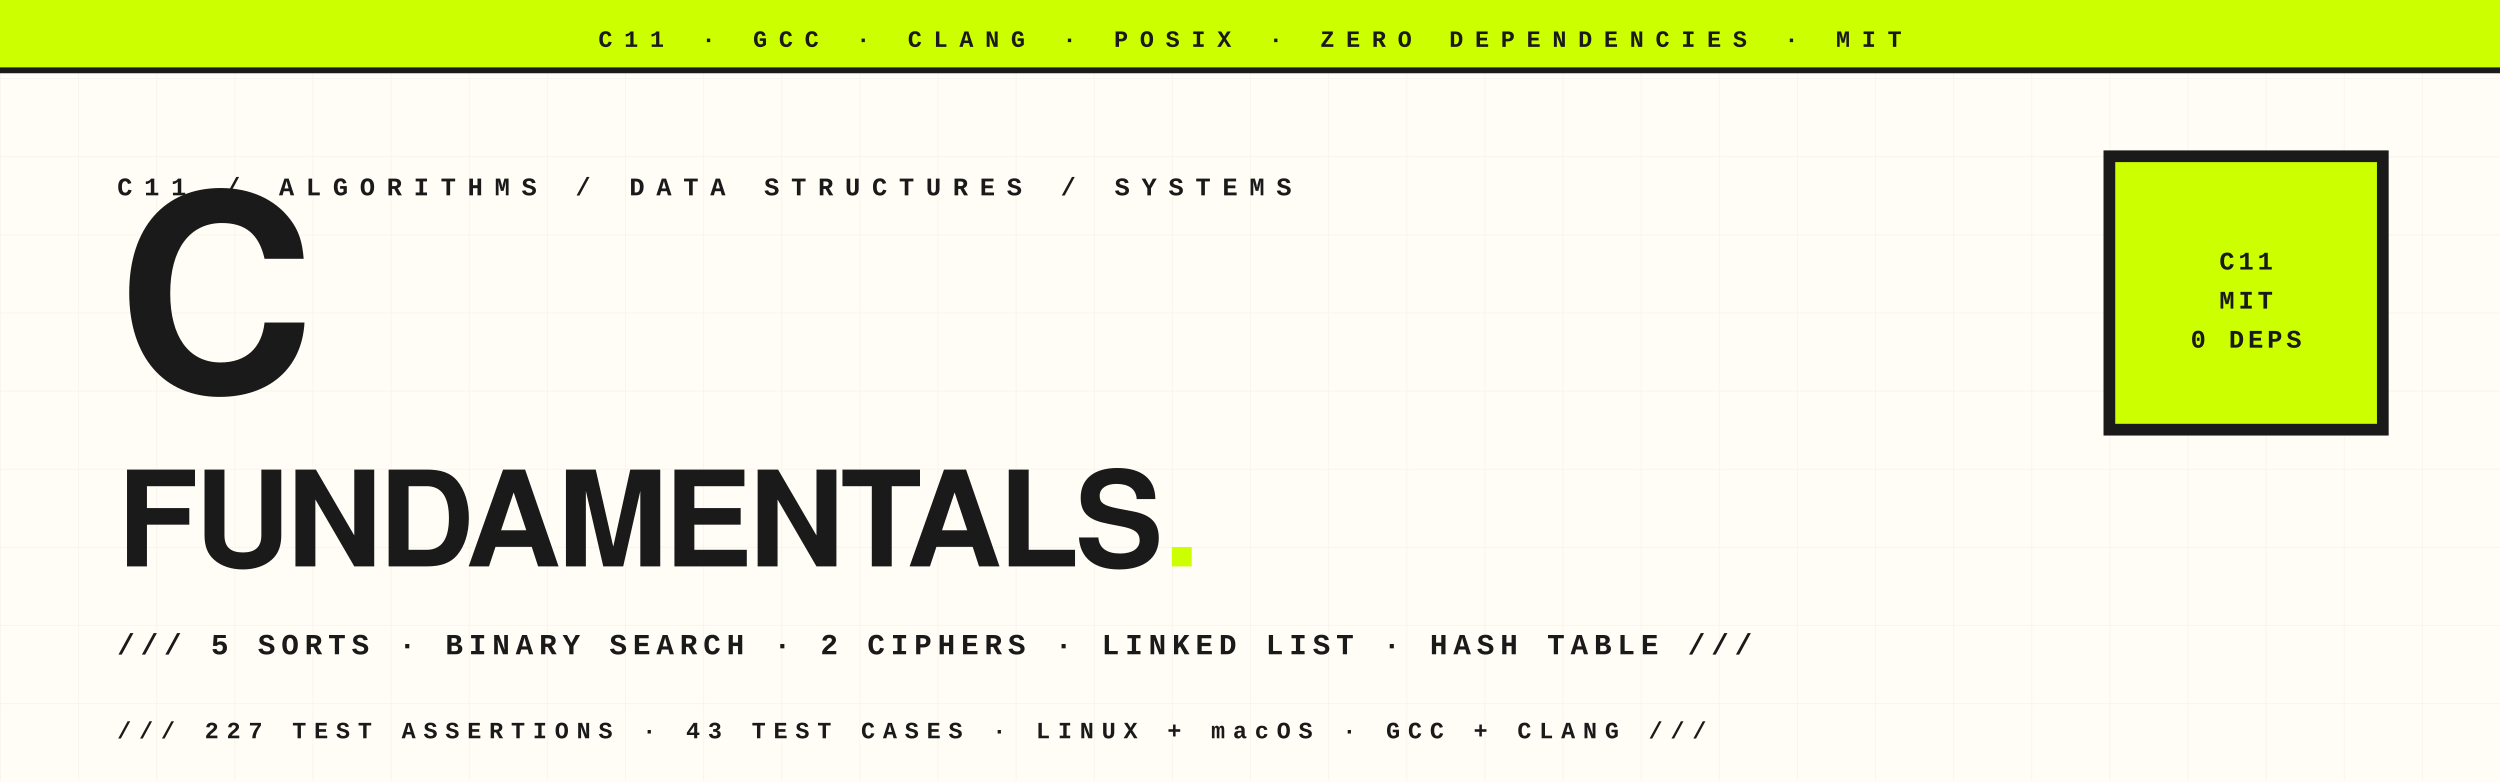
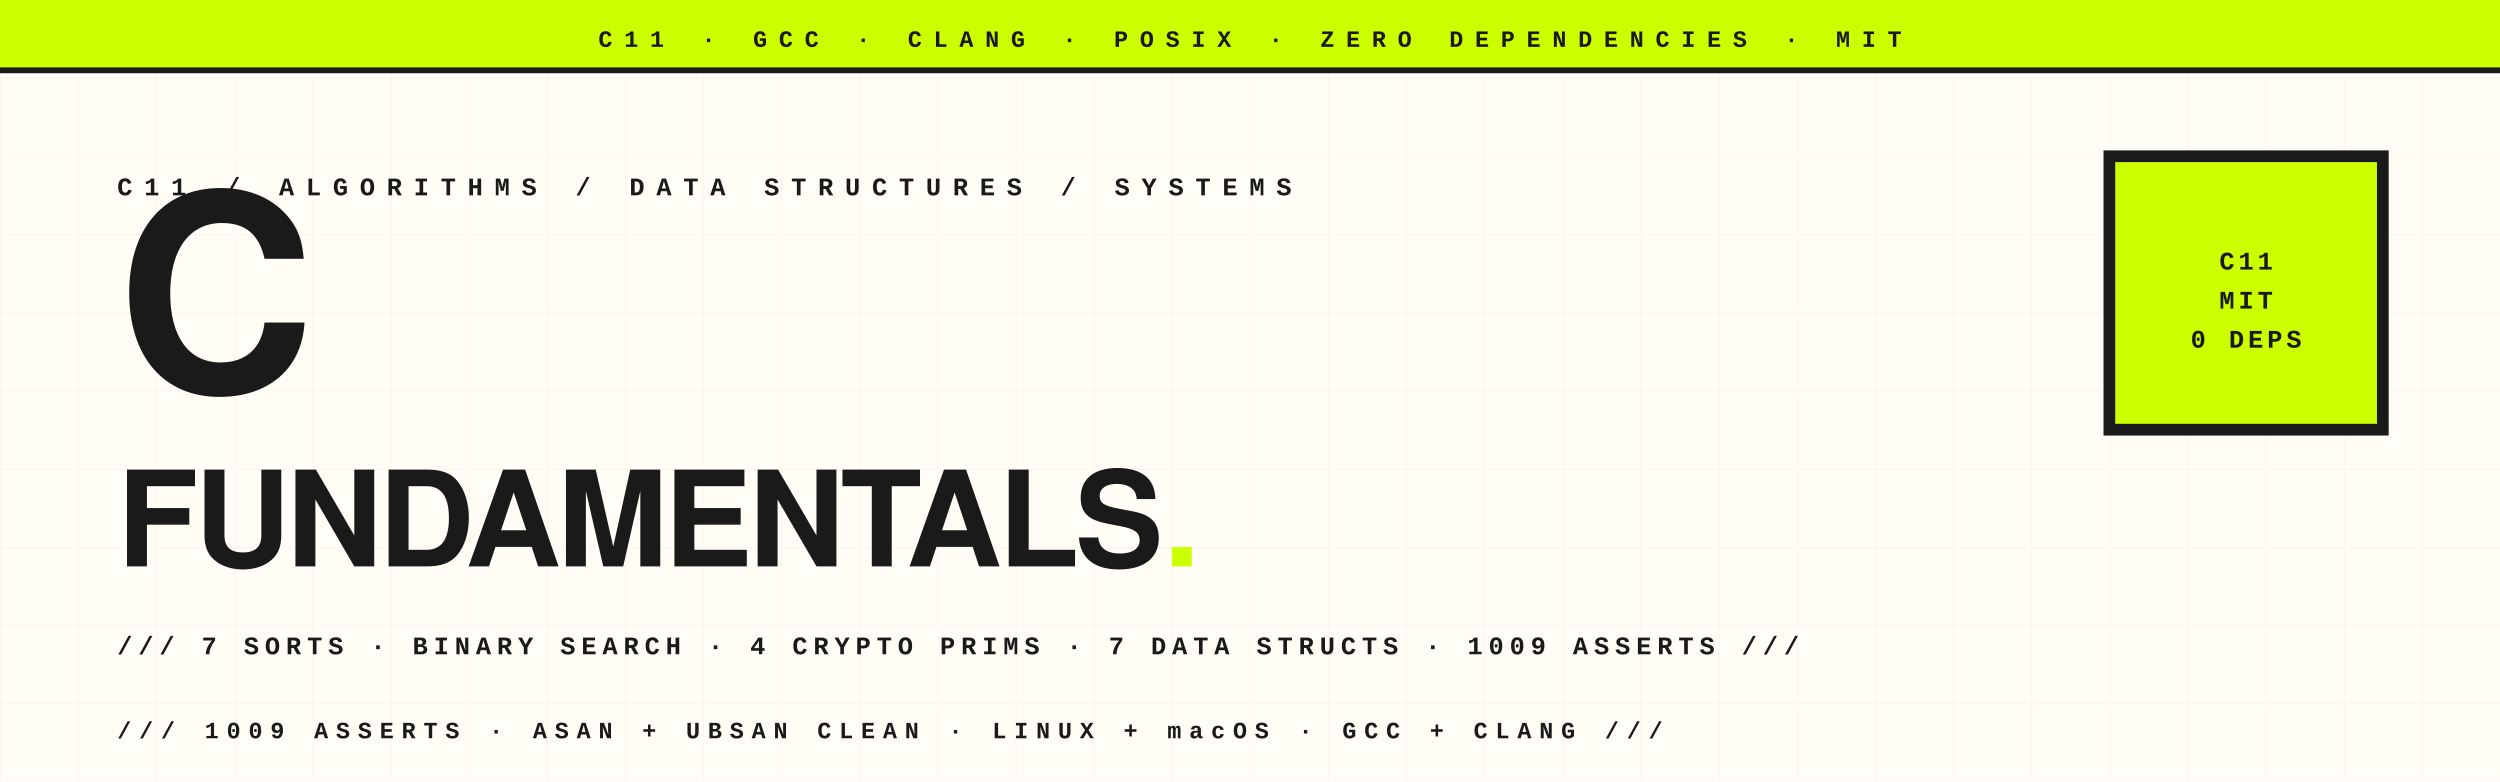
<svg xmlns="http://www.w3.org/2000/svg" viewBox="0 0 1280 400" width="1280" height="400" role="img" aria-label="C Fundamentals">
  <defs>
    <pattern id="grid" width="40" height="40" patternUnits="userSpaceOnUse">
      <path d="M 40 0 L 0 0 0 40" fill="none" stroke="#1A1A1A" stroke-width="0.5" stroke-opacity="0.06" />
    </pattern>
    <style>
      .heading { font-family: 'Helvetica Neue', 'Arial Black', Helvetica, Arial, sans-serif; font-weight: 900; }
      .mono    { font-family: ui-monospace, 'SF Mono', Menlo, Consolas, 'Courier New', monospace; font-weight: 700; }
    </style>
  </defs>
  <rect width="1280" height="400" fill="#FFFDF5" />
  <rect width="1280" height="400" fill="url(#grid)" />
  <rect x="0" y="0" width="1280" height="36" fill="#CCFF00" />
  <line x1="0" y1="36" x2="1280" y2="36" stroke="#1A1A1A" stroke-width="3" />
  <text class="mono" x="640" y="24" text-anchor="middle" font-size="12" fill="#1A1A1A" letter-spacing="6">C11 · GCC · CLANG · POSIX · ZERO DEPENDENCIES · MIT</text>
  <text class="mono" x="60" y="100" font-size="13" fill="#1A1A1A" letter-spacing="6">C11 / ALGORITHMS / DATA STRUCTURES / SYSTEMS</text>
  <text class="heading" x="60" y="200" font-size="140" fill="#1A1A1A" letter-spacing="-4">C</text>
  <text class="heading" x="60" y="290" font-size="68" fill="#1A1A1A" letter-spacing="-2">FUNDAMENTALS<tspan fill="#CCFF00">.</tspan>
  </text>
-   <text class="mono" x="60" y="335" font-size="15" fill="#1A1A1A" letter-spacing="3">/// 5 SORTS · BINARY SEARCH · 2 CIPHERS · LINKED LIST · HASH TABLE ///</text>
+   <text class="mono" x="60" y="335" font-size="13" fill="#1A1A1A" letter-spacing="3">/// 7 SORTS · BINARY SEARCH · 4 CRYPTO PRIMS · 7 DATA STRUCTS · 1009 ASSERTS ///</text>
  <rect x="1080" y="80" width="140" height="140" fill="#CCFF00" stroke="#1A1A1A" stroke-width="6" />
  <text class="mono" x="1150" y="138" text-anchor="middle" font-size="13" fill="#1A1A1A" letter-spacing="2">C11</text>
  <text class="mono" x="1150" y="158" text-anchor="middle" font-size="13" fill="#1A1A1A" letter-spacing="2">MIT</text>
  <text class="mono" x="1150" y="178" text-anchor="middle" font-size="13" fill="#1A1A1A" letter-spacing="2">0 DEPS</text>
-   <text class="mono" x="60" y="378" font-size="12" fill="#1A1A1A" letter-spacing="4">/// 227 TEST ASSERTIONS · 43 TEST CASES · LINUX + macOS · GCC + CLANG ///</text>
+   <text class="mono" x="60" y="378" font-size="12" fill="#1A1A1A" letter-spacing="4">/// 1009 ASSERTS · ASAN + UBSAN CLEAN · LINUX + macOS · GCC + CLANG ///</text>
</svg>
